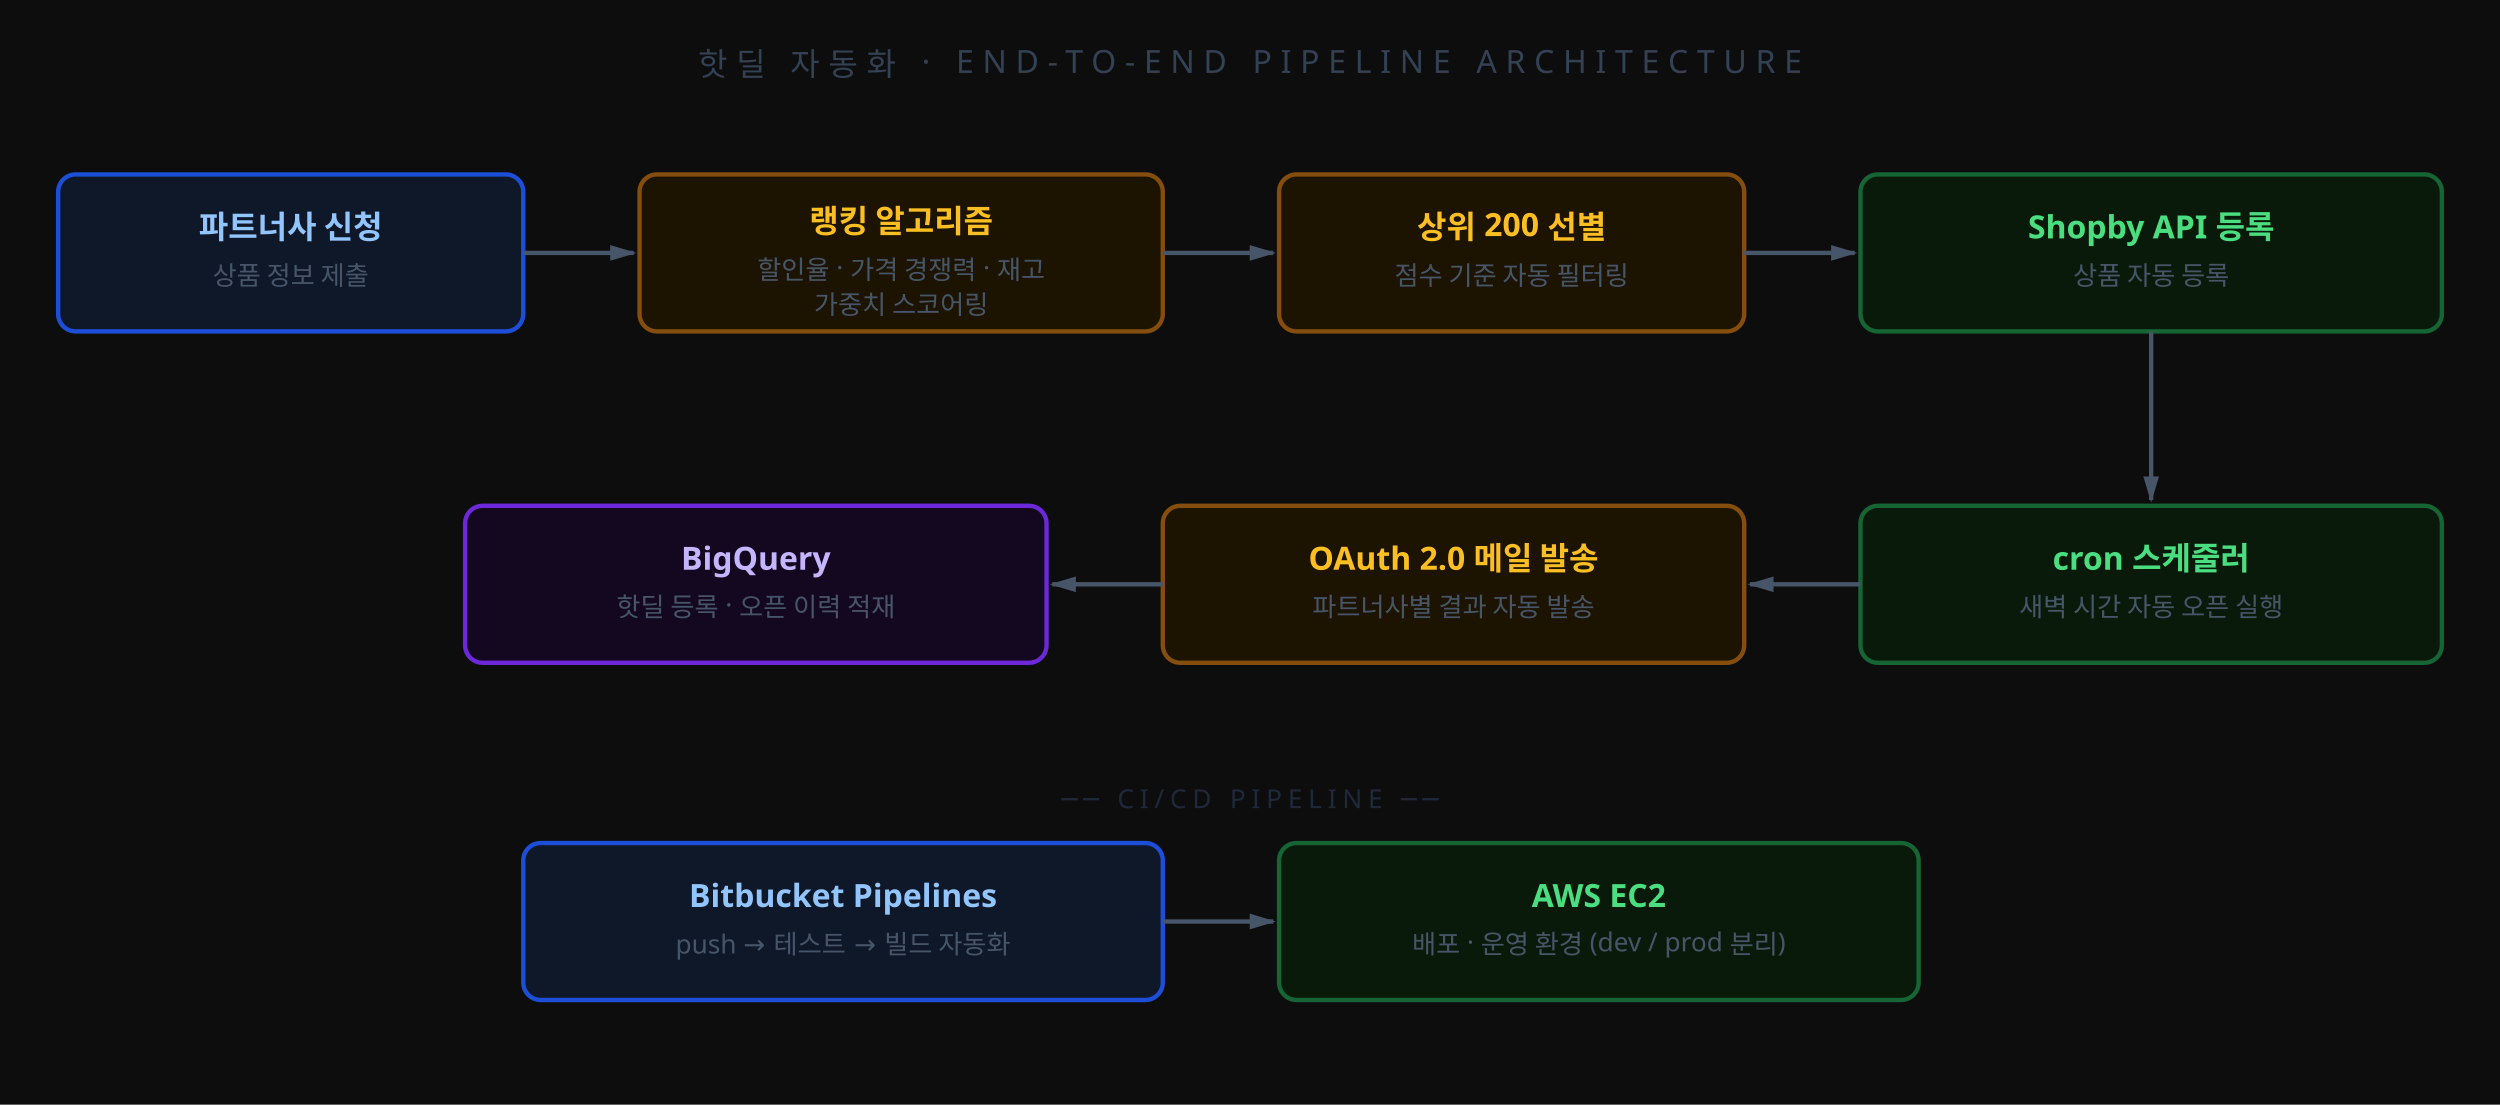
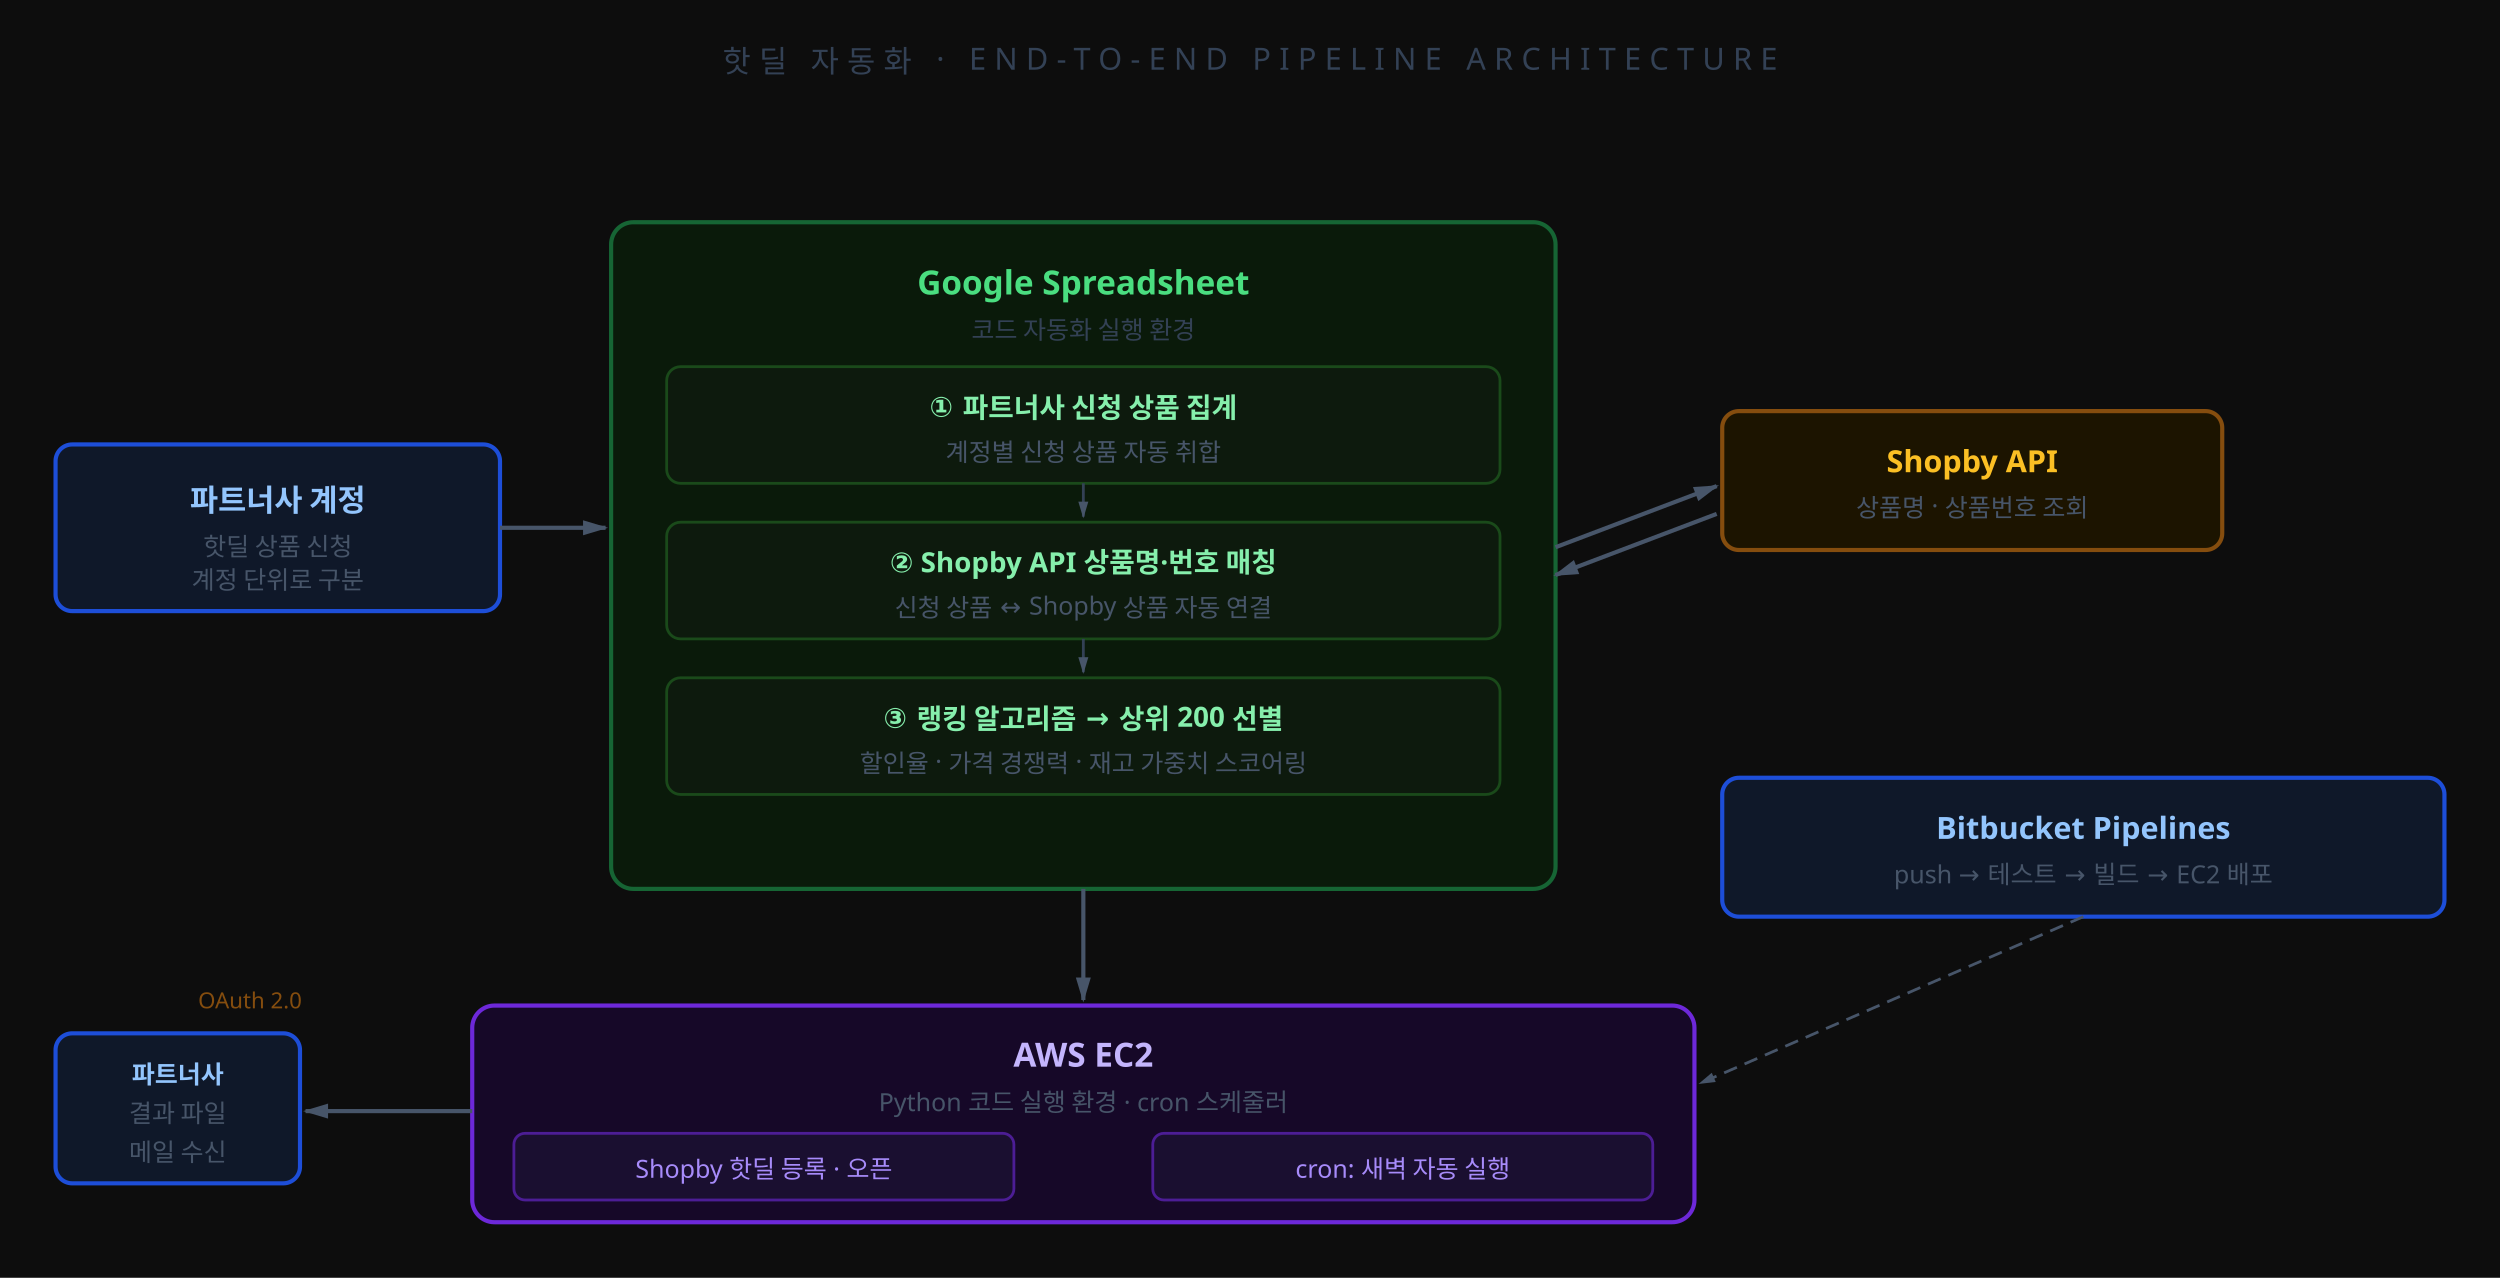
- <svg xmlns="http://www.w3.org/2000/svg" viewBox="0 0 860 380">
+ <svg xmlns="http://www.w3.org/2000/svg" viewBox="0 0 900 460">
  <defs>
    <marker id="a" viewBox="0 0 10 6" refX="9" refY="3" markerWidth="6" markerHeight="6" orient="auto">
      <polygon points="0,0 10,3 0,6" fill="#475569" />
    </marker>
  </defs>
-   <rect width="860" height="380" fill="#0d0d0d" />
-   <text x="430" y="26" font-family="system-ui,sans-serif" font-size="11" fill="#334155" text-anchor="middle" letter-spacing="3">핫딜 자동화 · END-TO-END PIPELINE ARCHITECTURE</text>
-   <rect x="20" y="60" width="160" height="54" rx="6" fill="#0f1829" stroke="#1d4ed8" stroke-width="1.5" />
-   <text x="100" y="82" font-family="system-ui,sans-serif" font-size="11" fill="#93c5fd" font-weight="600" text-anchor="middle">파트너사 신청</text>
-   <text x="100" y="98" font-family="system-ui,sans-serif" font-size="9" fill="#475569" text-anchor="middle">상품 정보 제출</text>
-   <line x1="180" y1="87" x2="218" y2="87" stroke="#475569" stroke-width="1.5" marker-end="url(#a)" />
-   <rect x="220" y="60" width="180" height="54" rx="6" fill="#1c1400" stroke="#854d0e" stroke-width="1.5" />
-   <text x="310" y="80" font-family="system-ui,sans-serif" font-size="11" fill="#fbbf24" font-weight="600" text-anchor="middle">랭킹 알고리즘</text>
-   <text x="310" y="96" font-family="system-ui,sans-serif" font-size="9" fill="#475569" text-anchor="middle">할인율 · 가격 경쟁력 · 재고</text>
-   <text x="310" y="108" font-family="system-ui,sans-serif" font-size="9" fill="#475569" text-anchor="middle">가중치 스코어링</text>
-   <line x1="400" y1="87" x2="438" y2="87" stroke="#475569" stroke-width="1.5" marker-end="url(#a)" />
-   <rect x="440" y="60" width="160" height="54" rx="6" fill="#1c1400" stroke="#854d0e" stroke-width="1.5" />
-   <text x="520" y="82" font-family="system-ui,sans-serif" font-size="11" fill="#fbbf24" font-weight="600" text-anchor="middle">상위 200 선별</text>
-   <text x="520" y="98" font-family="system-ui,sans-serif" font-size="9" fill="#475569" text-anchor="middle">점수 기준 자동 필터링</text>
-   <line x1="600" y1="87" x2="638" y2="87" stroke="#475569" stroke-width="1.5" marker-end="url(#a)" />
-   <rect x="640" y="60" width="200" height="54" rx="6" fill="#0a1a0a" stroke="#166534" stroke-width="1.5" />
-   <text x="740" y="82" font-family="system-ui,sans-serif" font-size="11" fill="#4ade80" font-weight="600" text-anchor="middle">Shopby API 등록</text>
-   <text x="740" y="98" font-family="system-ui,sans-serif" font-size="9" fill="#475569" text-anchor="middle">상품 자동 등록</text>
-   <line x1="740" y1="114" x2="740" y2="172" stroke="#475569" stroke-width="1.5" marker-end="url(#a)" />
-   <rect x="640" y="174" width="200" height="54" rx="6" fill="#0a1a0a" stroke="#166534" stroke-width="1.5" />
-   <text x="740" y="196" font-family="system-ui,sans-serif" font-size="11" fill="#4ade80" font-weight="600" text-anchor="middle">cron 스케줄러</text>
-   <text x="740" y="212" font-family="system-ui,sans-serif" font-size="9" fill="#475569" text-anchor="middle">새벽 시간 자동 오픈 실행</text>
-   <line x1="640" y1="201" x2="602" y2="201" stroke="#475569" stroke-width="1.5" marker-end="url(#a)" />
-   <rect x="400" y="174" width="200" height="54" rx="6" fill="#1c1400" stroke="#854d0e" stroke-width="1.5" />
-   <text x="500" y="196" font-family="system-ui,sans-serif" font-size="11" fill="#fbbf24" font-weight="600" text-anchor="middle">OAuth 2.0 메일 발송</text>
-   <text x="500" y="212" font-family="system-ui,sans-serif" font-size="9" fill="#475569" text-anchor="middle">파트너사별 결과 자동 발송</text>
-   <line x1="400" y1="201" x2="362" y2="201" stroke="#475569" stroke-width="1.5" marker-end="url(#a)" />
-   <rect x="160" y="174" width="200" height="54" rx="6" fill="#140820" stroke="#6d28d9" stroke-width="1.5" />
-   <text x="260" y="196" font-family="system-ui,sans-serif" font-size="11" fill="#c4b5fd" font-weight="600" text-anchor="middle">BigQuery</text>
-   <text x="260" y="212" font-family="system-ui,sans-serif" font-size="9" fill="#475569" text-anchor="middle">핫딜 등록 · 오픈 이력 적재</text>
-   <line x1="430" y1="260" x2="430" y2="260" />
-   <text x="430" y="278" font-family="system-ui,sans-serif" font-size="9" fill="#1e293b" text-anchor="middle" letter-spacing="2">── CI/CD PIPELINE ──</text>
-   <rect x="180" y="290" width="220" height="54" rx="6" fill="#0f1829" stroke="#1d4ed8" stroke-width="1.5" />
-   <text x="290" y="312" font-family="system-ui,sans-serif" font-size="11" fill="#93c5fd" font-weight="600" text-anchor="middle">Bitbucket Pipelines</text>
-   <text x="290" y="328" font-family="system-ui,sans-serif" font-size="9" fill="#475569" text-anchor="middle">push → 테스트 → 빌드 자동화</text>
-   <line x1="400" y1="317" x2="438" y2="317" stroke="#475569" stroke-width="1.5" marker-end="url(#a)" />
-   <rect x="440" y="290" width="220" height="54" rx="6" fill="#0a1a0a" stroke="#166534" stroke-width="1.5" />
-   <text x="550" y="312" font-family="system-ui,sans-serif" font-size="11" fill="#4ade80" font-weight="600" text-anchor="middle">AWS EC2</text>
-   <text x="550" y="328" font-family="system-ui,sans-serif" font-size="9" fill="#475569" text-anchor="middle">배포 · 운영 환경 (dev / prod 분리)</text>
+   <rect width="900" height="460" fill="#0d0d0d" />
+   <text x="450" y="26" font-family="system-ui,sans-serif" font-size="11" fill="#334155" text-anchor="middle" letter-spacing="3">핫딜 자동화 · END-TO-END PIPELINE ARCHITECTURE</text>
+   <rect x="20" y="160" width="160" height="60" rx="6" fill="#0f1829" stroke="#1d4ed8" stroke-width="1.5" />
+   <text x="100" y="184" font-family="system-ui,sans-serif" font-size="11" fill="#93c5fd" font-weight="600" text-anchor="middle">파트너사 계정</text>
+   <text x="100" y="200" font-family="system-ui,sans-serif" font-size="9" fill="#475569" text-anchor="middle">핫딜 상품 신청</text>
+   <text x="100" y="212" font-family="system-ui,sans-serif" font-size="9" fill="#475569" text-anchor="middle">계정 단위로 구분</text>
+   <line x1="180" y1="190" x2="218" y2="190" stroke="#475569" stroke-width="1.5" marker-end="url(#a)" />
+   <rect x="220" y="80" width="340" height="240" rx="8" fill="#0a1a0a" stroke="#166534" stroke-width="1.5" />
+   <text x="390" y="106" font-family="system-ui,sans-serif" font-size="12" fill="#4ade80" font-weight="600" text-anchor="middle">Google Spreadsheet</text>
+   <text x="390" y="122" font-family="system-ui,sans-serif" font-size="9" fill="#334155" text-anchor="middle">코드 자동화 실행 환경</text>
+   <rect x="240" y="132" width="300" height="42" rx="5" fill="#0d1a0d" stroke="#1a4a1a" stroke-width="1" />
+   <text x="390" y="150" font-family="system-ui,sans-serif" font-size="10" fill="#86efac" font-weight="600" text-anchor="middle">① 파트너사 신청 상품 집계</text>
+   <text x="390" y="166" font-family="system-ui,sans-serif" font-size="9" fill="#475569" text-anchor="middle">계정별 신청 상품 자동 취합</text>
+   <line x1="390" y1="174" x2="390" y2="186" stroke="#334155" stroke-width="1" marker-end="url(#a)" />
+   <rect x="240" y="188" width="300" height="42" rx="5" fill="#0d1a0d" stroke="#1a4a1a" stroke-width="1" />
+   <text x="390" y="206" font-family="system-ui,sans-serif" font-size="10" fill="#86efac" font-weight="600" text-anchor="middle">② Shopby API 상품명·번호 매칭</text>
+   <text x="390" y="222" font-family="system-ui,sans-serif" font-size="9" fill="#475569" text-anchor="middle">신청 상품 ↔ Shopby 상품 자동 연결</text>
+   <line x1="390" y1="230" x2="390" y2="242" stroke="#334155" stroke-width="1" marker-end="url(#a)" />
+   <rect x="240" y="244" width="300" height="42" rx="5" fill="#0d1a0d" stroke="#1a4a1a" stroke-width="1" />
+   <text x="390" y="262" font-family="system-ui,sans-serif" font-size="10" fill="#86efac" font-weight="600" text-anchor="middle">③ 랭킹 알고리즘 → 상위 200 선별</text>
+   <text x="390" y="278" font-family="system-ui,sans-serif" font-size="9" fill="#475569" text-anchor="middle">할인율 · 가격 경쟁력 · 재고 가중치 스코어링</text>
+   <rect x="620" y="148" width="180" height="50" rx="6" fill="#1c1400" stroke="#854d0e" stroke-width="1.5" />
+   <text x="710" y="170" font-family="system-ui,sans-serif" font-size="11" fill="#fbbf24" font-weight="600" text-anchor="middle">Shopby API</text>
+   <text x="710" y="186" font-family="system-ui,sans-serif" font-size="9" fill="#475569" text-anchor="middle">상품명 · 상품번호 조회</text>
+   <line x1="560" y1="197" x2="618" y2="175" stroke="#475569" stroke-width="1.5" marker-end="url(#a)" />
+   <line x1="618" y1="185" x2="560" y2="207" stroke="#475569" stroke-width="1.5" marker-end="url(#a)" />
+   <line x1="390" y1="320" x2="390" y2="360" stroke="#475569" stroke-width="1.5" marker-end="url(#a)" />
+   <rect x="170" y="362" width="440" height="78" rx="8" fill="#160828" stroke="#6d28d9" stroke-width="1.5" />
+   <text x="390" y="384" font-family="system-ui,sans-serif" font-size="12" fill="#c4b5fd" font-weight="600" text-anchor="middle">AWS EC2</text>
+   <text x="390" y="400" font-family="system-ui,sans-serif" font-size="9" fill="#475569" text-anchor="middle">Python 코드 실행 환경 · cron 스케줄러</text>
+   <rect x="185" y="408" width="180" height="24" rx="4" fill="#1a0f30" stroke="#4c1d95" stroke-width="1" />
+   <text x="275" y="424" font-family="system-ui,sans-serif" font-size="9" fill="#a78bfa" text-anchor="middle">Shopby 핫딜 등록 · 오픈</text>
+   <rect x="415" y="408" width="180" height="24" rx="4" fill="#1a0f30" stroke="#4c1d95" stroke-width="1" />
+   <text x="505" y="424" font-family="system-ui,sans-serif" font-size="9" fill="#a78bfa" text-anchor="middle">cron: 새벽 자동 실행</text>
+   <line x1="170" y1="400" x2="110" y2="400" stroke="#475569" stroke-width="1.5" marker-end="url(#a)" />
+   <rect x="20" y="372" width="88" height="54" rx="6" fill="#0f1829" stroke="#1d4ed8" stroke-width="1.5" />
+   <text x="64" y="390" font-family="system-ui,sans-serif" font-size="9" fill="#93c5fd" font-weight="600" text-anchor="middle">파트너사</text>
+   <text x="64" y="404" font-family="system-ui,sans-serif" font-size="9" fill="#475569" text-anchor="middle">결과 파일</text>
+   <text x="64" y="418" font-family="system-ui,sans-serif" font-size="9" fill="#475569" text-anchor="middle">메일 수신</text>
+   <text x="90" y="363" font-family="system-ui,sans-serif" font-size="8" fill="#854d0e" text-anchor="middle">OAuth 2.0</text>
+   <rect x="620" y="280" width="260" height="50" rx="6" fill="#0f1829" stroke="#1d4ed8" stroke-width="1.5" />
+   <text x="750" y="302" font-family="system-ui,sans-serif" font-size="11" fill="#93c5fd" font-weight="600" text-anchor="middle">Bitbucket Pipelines</text>
+   <text x="750" y="318" font-family="system-ui,sans-serif" font-size="9" fill="#475569" text-anchor="middle">push → 테스트 → 빌드 → EC2 배포</text>
+   <line x1="750" y1="330" x2="612" y2="390" stroke="#475569" stroke-width="1" stroke-dasharray="5,3" marker-end="url(#a)" />
</svg>
